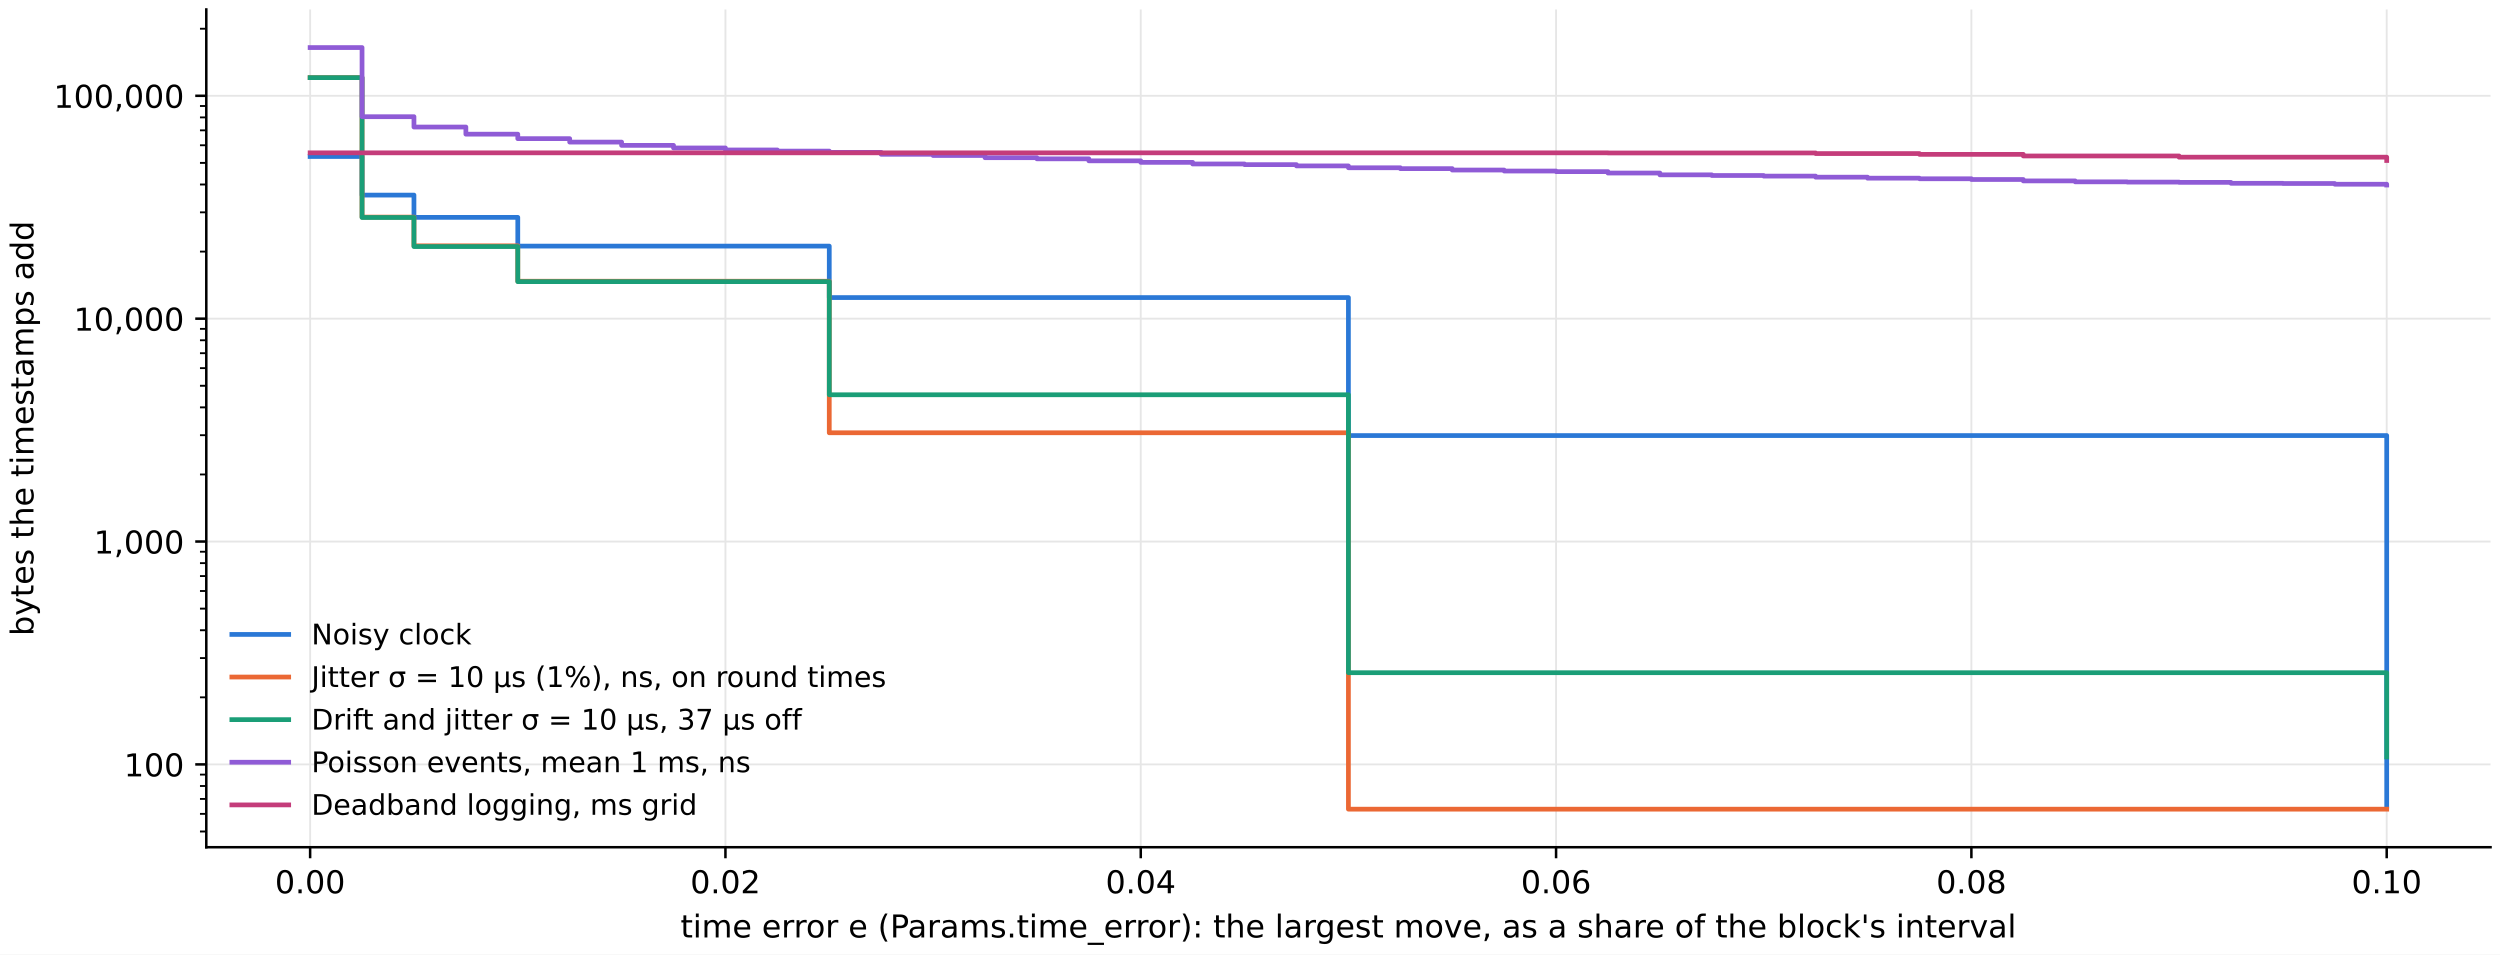
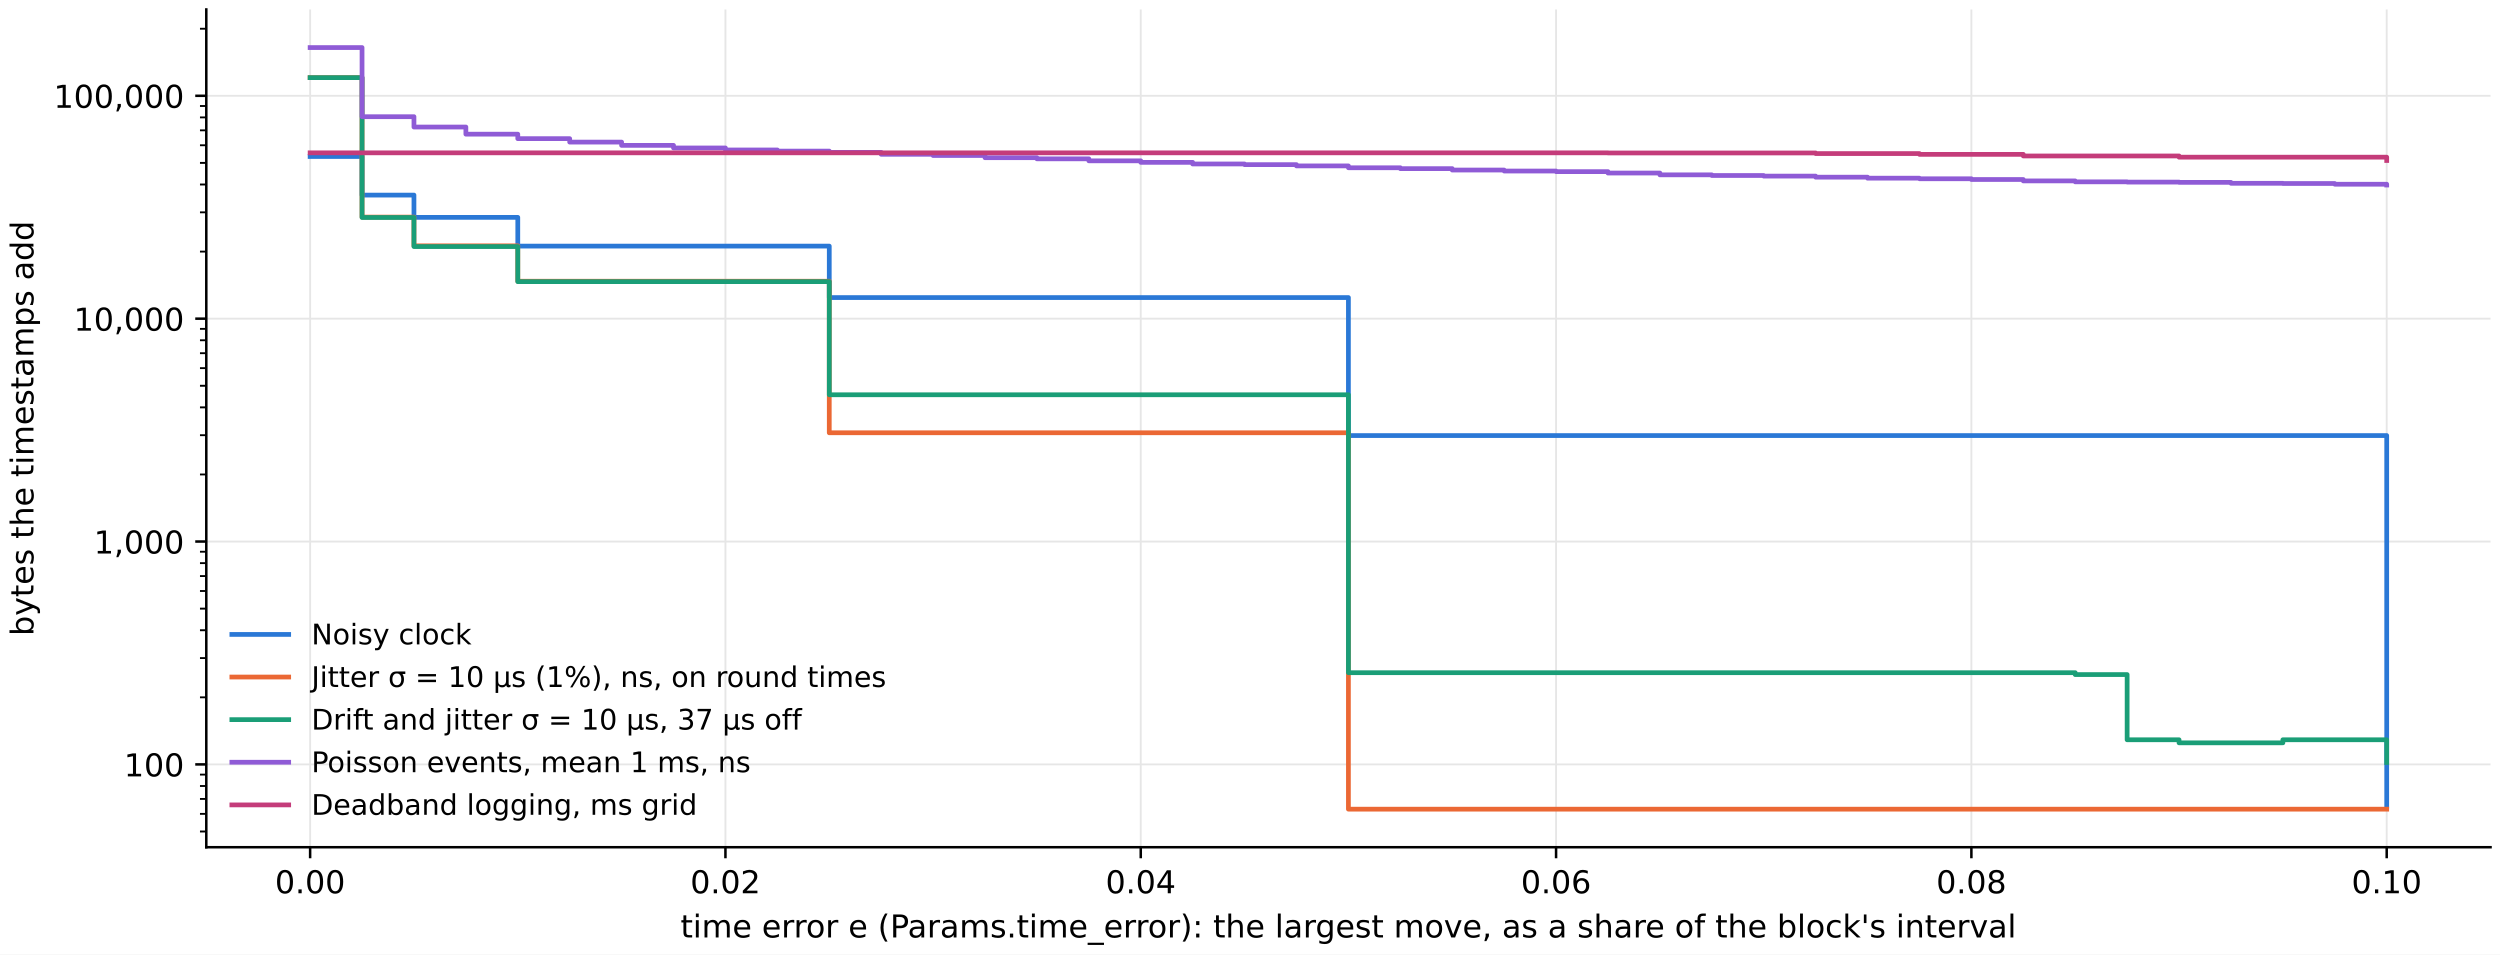
<svg xmlns="http://www.w3.org/2000/svg" xmlns:xlink="http://www.w3.org/1999/xlink" width="792pt" height="302.4pt" viewBox="0 0 792 302.4" version="1.1">
  <defs>
    <style type="text/css">*{stroke-linejoin: round; stroke-linecap: butt}</style>
  </defs>
  <g id="figure_1">
    <g id="patch_1">
      <path d="M 0 302.4  L 792 302.4  L 792 0  L 0 0  z " style="fill: #ffffff" />
    </g>
    <g id="axes_1">
      <g id="patch_2">
        <path d="M 65.354 268.399  L 789 268.399  L 789 3  L 65.354 3  z " style="fill: #ffffff" />
      </g>
      <g id="matplotlib.axis_1">
        <g id="xtick_1">
          <g id="line2d_1">
-             <path d="M 98.247 268.399  L 98.247 3  " clip-path="url(#pffa6853244)" style="fill: none; stroke: #e6e6e6; stroke-width: 0.6; stroke-linecap: square" />
+             <path d="M 98.247 268.399  L 98.247 3  " clip-path="url(#p0e26d5a139)" style="fill: none; stroke: #e6e6e6; stroke-width: 0.6; stroke-linecap: square" />
          </g>
          <g id="line2d_2">
            <defs>
-               <path id="m1284166324" d="M 0 0  L 0 3.5  " style="stroke: #000000; stroke-width: 0.8" />
+               <path id="m84f824453f" d="M 0 0  L 0 3.5  " style="stroke: #000000; stroke-width: 0.8" />
            </defs>
            <g>
-               <use xlink:href="#m1284166324" x="98.247" y="268.399" style="stroke: #000000; stroke-width: 0.8" />
+               <use xlink:href="#m84f824453f" x="98.247" y="268.399" style="stroke: #000000; stroke-width: 0.8" />
            </g>
          </g>
          <g id="text_1">
            <text style="font-size: 10px; font-family: 'DejaVu Sans', 'Bitstream Vera Sans', 'Computer Modern Sans Serif', 'Lucida Grande', 'Verdana', 'Geneva', 'Lucid', 'Arial', 'Helvetica', 'Avant Garde', sans-serif; text-anchor: middle" x="98.247" y="282.997" transform="rotate(-0 98.24713 282.9966)">0.00</text>
          </g>
        </g>
        <g id="xtick_2">
          <g id="line2d_3">
-             <path d="M 229.819 268.399  L 229.819 3  " clip-path="url(#pffa6853244)" style="fill: none; stroke: #e6e6e6; stroke-width: 0.6; stroke-linecap: square" />
+             <path d="M 229.819 268.399  L 229.819 3  " clip-path="url(#p0e26d5a139)" style="fill: none; stroke: #e6e6e6; stroke-width: 0.6; stroke-linecap: square" />
          </g>
          <g id="line2d_4">
            <g>
-               <use xlink:href="#m1284166324" x="229.819" y="268.399" style="stroke: #000000; stroke-width: 0.8" />
+               <use xlink:href="#m84f824453f" x="229.819" y="268.399" style="stroke: #000000; stroke-width: 0.8" />
            </g>
          </g>
          <g id="text_2">
            <text style="font-size: 10px; font-family: 'DejaVu Sans', 'Bitstream Vera Sans', 'Computer Modern Sans Serif', 'Lucida Grande', 'Verdana', 'Geneva', 'Lucid', 'Arial', 'Helvetica', 'Avant Garde', sans-serif; text-anchor: middle" x="229.819" y="282.997" transform="rotate(-0 229.8191 282.9966)">0.02</text>
          </g>
        </g>
        <g id="xtick_3">
          <g id="line2d_5">
-             <path d="M 361.391 268.399  L 361.391 3  " clip-path="url(#pffa6853244)" style="fill: none; stroke: #e6e6e6; stroke-width: 0.6; stroke-linecap: square" />
+             <path d="M 361.391 268.399  L 361.391 3  " clip-path="url(#p0e26d5a139)" style="fill: none; stroke: #e6e6e6; stroke-width: 0.6; stroke-linecap: square" />
          </g>
          <g id="line2d_6">
            <g>
-               <use xlink:href="#m1284166324" x="361.391" y="268.399" style="stroke: #000000; stroke-width: 0.8" />
+               <use xlink:href="#m84f824453f" x="361.391" y="268.399" style="stroke: #000000; stroke-width: 0.8" />
            </g>
          </g>
          <g id="text_3">
            <text style="font-size: 10px; font-family: 'DejaVu Sans', 'Bitstream Vera Sans', 'Computer Modern Sans Serif', 'Lucida Grande', 'Verdana', 'Geneva', 'Lucid', 'Arial', 'Helvetica', 'Avant Garde', sans-serif; text-anchor: middle" x="361.391" y="282.997" transform="rotate(-0 361.391 282.9966)">0.04</text>
          </g>
        </g>
        <g id="xtick_4">
          <g id="line2d_7">
-             <path d="M 492.963 268.399  L 492.963 3  " clip-path="url(#pffa6853244)" style="fill: none; stroke: #e6e6e6; stroke-width: 0.6; stroke-linecap: square" />
+             <path d="M 492.963 268.399  L 492.963 3  " clip-path="url(#p0e26d5a139)" style="fill: none; stroke: #e6e6e6; stroke-width: 0.6; stroke-linecap: square" />
          </g>
          <g id="line2d_8">
            <g>
-               <use xlink:href="#m1284166324" x="492.963" y="268.399" style="stroke: #000000; stroke-width: 0.8" />
+               <use xlink:href="#m84f824453f" x="492.963" y="268.399" style="stroke: #000000; stroke-width: 0.8" />
            </g>
          </g>
          <g id="text_4">
            <text style="font-size: 10px; font-family: 'DejaVu Sans', 'Bitstream Vera Sans', 'Computer Modern Sans Serif', 'Lucida Grande', 'Verdana', 'Geneva', 'Lucid', 'Arial', 'Helvetica', 'Avant Garde', sans-serif; text-anchor: middle" x="492.963" y="282.997" transform="rotate(-0 492.9629 282.9966)">0.06</text>
          </g>
        </g>
        <g id="xtick_5">
          <g id="line2d_9">
-             <path d="M 624.535 268.399  L 624.535 3  " clip-path="url(#pffa6853244)" style="fill: none; stroke: #e6e6e6; stroke-width: 0.6; stroke-linecap: square" />
+             <path d="M 624.535 268.399  L 624.535 3  " clip-path="url(#p0e26d5a139)" style="fill: none; stroke: #e6e6e6; stroke-width: 0.6; stroke-linecap: square" />
          </g>
          <g id="line2d_10">
            <g>
-               <use xlink:href="#m1284166324" x="624.535" y="268.399" style="stroke: #000000; stroke-width: 0.8" />
+               <use xlink:href="#m84f824453f" x="624.535" y="268.399" style="stroke: #000000; stroke-width: 0.8" />
            </g>
          </g>
          <g id="text_5">
            <text style="font-size: 10px; font-family: 'DejaVu Sans', 'Bitstream Vera Sans', 'Computer Modern Sans Serif', 'Lucida Grande', 'Verdana', 'Geneva', 'Lucid', 'Arial', 'Helvetica', 'Avant Garde', sans-serif; text-anchor: middle" x="624.535" y="282.997" transform="rotate(-0 624.5348 282.9966)">0.08</text>
          </g>
        </g>
        <g id="xtick_6">
          <g id="line2d_11">
-             <path d="M 756.107 268.399  L 756.107 3  " clip-path="url(#pffa6853244)" style="fill: none; stroke: #e6e6e6; stroke-width: 0.6; stroke-linecap: square" />
+             <path d="M 756.107 268.399  L 756.107 3  " clip-path="url(#p0e26d5a139)" style="fill: none; stroke: #e6e6e6; stroke-width: 0.6; stroke-linecap: square" />
          </g>
          <g id="line2d_12">
            <g>
-               <use xlink:href="#m1284166324" x="756.107" y="268.399" style="stroke: #000000; stroke-width: 0.8" />
+               <use xlink:href="#m84f824453f" x="756.107" y="268.399" style="stroke: #000000; stroke-width: 0.8" />
            </g>
          </g>
          <g id="text_6">
            <text style="font-size: 10px; font-family: 'DejaVu Sans', 'Bitstream Vera Sans', 'Computer Modern Sans Serif', 'Lucida Grande', 'Verdana', 'Geneva', 'Lucid', 'Arial', 'Helvetica', 'Avant Garde', sans-serif; text-anchor: middle" x="756.107" y="282.997" transform="rotate(-0 756.1068 282.9966)">0.10</text>
          </g>
        </g>
        <g id="text_7">
          <text style="font-size: 10px; font-family: 'DejaVu Sans', 'Bitstream Vera Sans', 'Computer Modern Sans Serif', 'Lucida Grande', 'Verdana', 'Geneva', 'Lucid', 'Arial', 'Helvetica', 'Avant Garde', sans-serif; text-anchor: middle" x="427.177" y="296.997" transform="rotate(-0 427.177 296.9974)">time error e (Params.time_error): the largest move, as a share of the block's interval</text>
        </g>
      </g>
      <g id="matplotlib.axis_2">
        <g id="ytick_1">
          <g id="line2d_13">
-             <path d="M 65.354 242.168  L 789 242.168  " clip-path="url(#pffa6853244)" style="fill: none; stroke: #e6e6e6; stroke-width: 0.6; stroke-linecap: square" />
+             <path d="M 65.354 242.168  L 789 242.168  " clip-path="url(#p0e26d5a139)" style="fill: none; stroke: #e6e6e6; stroke-width: 0.6; stroke-linecap: square" />
          </g>
          <g id="line2d_14">
            <defs>
-               <path id="m2b1671f580" d="M 0 0  L -3.5 0  " style="stroke: #000000; stroke-width: 0.8" />
+               <path id="m616c7aa5e4" d="M 0 0  L -3.5 0  " style="stroke: #000000; stroke-width: 0.8" />
            </defs>
            <g>
-               <use xlink:href="#m2b1671f580" x="65.354" y="242.168" style="stroke: #000000; stroke-width: 0.8" />
+               <use xlink:href="#m616c7aa5e4" x="65.354" y="242.168" style="stroke: #000000; stroke-width: 0.8" />
            </g>
          </g>
          <g id="text_8">
            <text style="font-size: 10px; font-family: 'DejaVu Sans', 'Bitstream Vera Sans', 'Computer Modern Sans Serif', 'Lucida Grande', 'Verdana', 'Geneva', 'Lucid', 'Arial', 'Helvetica', 'Avant Garde', sans-serif; text-anchor: end" x="58.354" y="245.967" transform="rotate(-0 58.35415 245.9669)">100</text>
          </g>
        </g>
        <g id="ytick_2">
          <g id="line2d_15">
-             <path d="M 65.354 171.564  L 789 171.564  " clip-path="url(#pffa6853244)" style="fill: none; stroke: #e6e6e6; stroke-width: 0.6; stroke-linecap: square" />
+             <path d="M 65.354 171.564  L 789 171.564  " clip-path="url(#p0e26d5a139)" style="fill: none; stroke: #e6e6e6; stroke-width: 0.6; stroke-linecap: square" />
          </g>
          <g id="line2d_16">
            <g>
-               <use xlink:href="#m2b1671f580" x="65.354" y="171.564" style="stroke: #000000; stroke-width: 0.8" />
+               <use xlink:href="#m616c7aa5e4" x="65.354" y="171.564" style="stroke: #000000; stroke-width: 0.8" />
            </g>
          </g>
          <g id="text_9">
            <text style="font-size: 10px; font-family: 'DejaVu Sans', 'Bitstream Vera Sans', 'Computer Modern Sans Serif', 'Lucida Grande', 'Verdana', 'Geneva', 'Lucid', 'Arial', 'Helvetica', 'Avant Garde', sans-serif; text-anchor: end" x="58.354" y="175.363" transform="rotate(-0 58.35415 175.3629)">1,000</text>
          </g>
        </g>
        <g id="ytick_3">
          <g id="line2d_17">
-             <path d="M 65.354 100.96  L 789 100.96  " clip-path="url(#pffa6853244)" style="fill: none; stroke: #e6e6e6; stroke-width: 0.6; stroke-linecap: square" />
+             <path d="M 65.354 100.96  L 789 100.96  " clip-path="url(#p0e26d5a139)" style="fill: none; stroke: #e6e6e6; stroke-width: 0.6; stroke-linecap: square" />
          </g>
          <g id="line2d_18">
            <g>
-               <use xlink:href="#m2b1671f580" x="65.354" y="100.96" style="stroke: #000000; stroke-width: 0.8" />
+               <use xlink:href="#m616c7aa5e4" x="65.354" y="100.96" style="stroke: #000000; stroke-width: 0.8" />
            </g>
          </g>
          <g id="text_10">
            <text style="font-size: 10px; font-family: 'DejaVu Sans', 'Bitstream Vera Sans', 'Computer Modern Sans Serif', 'Lucida Grande', 'Verdana', 'Geneva', 'Lucid', 'Arial', 'Helvetica', 'Avant Garde', sans-serif; text-anchor: end" x="58.354" y="104.759" transform="rotate(-0 58.35415 104.7588)">10,000</text>
          </g>
        </g>
        <g id="ytick_4">
          <g id="line2d_19">
-             <path d="M 65.354 30.356  L 789 30.356  " clip-path="url(#pffa6853244)" style="fill: none; stroke: #e6e6e6; stroke-width: 0.6; stroke-linecap: square" />
+             <path d="M 65.354 30.356  L 789 30.356  " clip-path="url(#p0e26d5a139)" style="fill: none; stroke: #e6e6e6; stroke-width: 0.6; stroke-linecap: square" />
          </g>
          <g id="line2d_20">
            <g>
-               <use xlink:href="#m2b1671f580" x="65.354" y="30.356" style="stroke: #000000; stroke-width: 0.8" />
+               <use xlink:href="#m616c7aa5e4" x="65.354" y="30.356" style="stroke: #000000; stroke-width: 0.8" />
            </g>
          </g>
          <g id="text_11">
            <text style="font-size: 10px; font-family: 'DejaVu Sans', 'Bitstream Vera Sans', 'Computer Modern Sans Serif', 'Lucida Grande', 'Verdana', 'Geneva', 'Lucid', 'Arial', 'Helvetica', 'Avant Garde', sans-serif; text-anchor: end" x="58.354" y="34.155" transform="rotate(-0 58.35415 34.15482)">100,000</text>
          </g>
        </g>
        <g id="ytick_5">
          <g id="line2d_21">
            <defs>
-               <path id="m66b99d93ec" d="M 0 0  L -2 0  " style="stroke: #000000; stroke-width: 0.6" />
+               <path id="mfa3074db4a" d="M 0 0  L -2 0  " style="stroke: #000000; stroke-width: 0.6" />
            </defs>
            <g>
-               <use xlink:href="#m66b99d93ec" x="65.354" y="263.422" style="stroke: #000000; stroke-width: 0.6" />
+               <use xlink:href="#mfa3074db4a" x="65.354" y="263.422" style="stroke: #000000; stroke-width: 0.6" />
            </g>
          </g>
        </g>
        <g id="ytick_6">
          <g id="line2d_22">
            <g>
-               <use xlink:href="#m66b99d93ec" x="65.354" y="257.831" style="stroke: #000000; stroke-width: 0.6" />
+               <use xlink:href="#mfa3074db4a" x="65.354" y="257.831" style="stroke: #000000; stroke-width: 0.6" />
            </g>
          </g>
        </g>
        <g id="ytick_7">
          <g id="line2d_23">
            <g>
-               <use xlink:href="#m66b99d93ec" x="65.354" y="253.105" style="stroke: #000000; stroke-width: 0.6" />
+               <use xlink:href="#mfa3074db4a" x="65.354" y="253.105" style="stroke: #000000; stroke-width: 0.6" />
            </g>
          </g>
        </g>
        <g id="ytick_8">
          <g id="line2d_24">
            <g>
-               <use xlink:href="#m66b99d93ec" x="65.354" y="249.01" style="stroke: #000000; stroke-width: 0.6" />
+               <use xlink:href="#mfa3074db4a" x="65.354" y="249.01" style="stroke: #000000; stroke-width: 0.6" />
            </g>
          </g>
        </g>
        <g id="ytick_9">
          <g id="line2d_25">
            <g>
-               <use xlink:href="#m66b99d93ec" x="65.354" y="245.399" style="stroke: #000000; stroke-width: 0.6" />
+               <use xlink:href="#mfa3074db4a" x="65.354" y="245.399" style="stroke: #000000; stroke-width: 0.6" />
            </g>
          </g>
        </g>
        <g id="ytick_10">
          <g id="line2d_26">
            <g>
-               <use xlink:href="#m66b99d93ec" x="65.354" y="220.914" style="stroke: #000000; stroke-width: 0.6" />
+               <use xlink:href="#mfa3074db4a" x="65.354" y="220.914" style="stroke: #000000; stroke-width: 0.6" />
            </g>
          </g>
        </g>
        <g id="ytick_11">
          <g id="line2d_27">
            <g>
-               <use xlink:href="#m66b99d93ec" x="65.354" y="208.481" style="stroke: #000000; stroke-width: 0.6" />
+               <use xlink:href="#mfa3074db4a" x="65.354" y="208.481" style="stroke: #000000; stroke-width: 0.6" />
            </g>
          </g>
        </g>
        <g id="ytick_12">
          <g id="line2d_28">
            <g>
-               <use xlink:href="#m66b99d93ec" x="65.354" y="199.66" style="stroke: #000000; stroke-width: 0.6" />
+               <use xlink:href="#mfa3074db4a" x="65.354" y="199.66" style="stroke: #000000; stroke-width: 0.6" />
            </g>
          </g>
        </g>
        <g id="ytick_13">
          <g id="line2d_29">
            <g>
-               <use xlink:href="#m66b99d93ec" x="65.354" y="192.818" style="stroke: #000000; stroke-width: 0.6" />
+               <use xlink:href="#mfa3074db4a" x="65.354" y="192.818" style="stroke: #000000; stroke-width: 0.6" />
            </g>
          </g>
        </g>
        <g id="ytick_14">
          <g id="line2d_30">
            <g>
-               <use xlink:href="#m66b99d93ec" x="65.354" y="187.227" style="stroke: #000000; stroke-width: 0.6" />
+               <use xlink:href="#mfa3074db4a" x="65.354" y="187.227" style="stroke: #000000; stroke-width: 0.6" />
            </g>
          </g>
        </g>
        <g id="ytick_15">
          <g id="line2d_31">
            <g>
-               <use xlink:href="#m66b99d93ec" x="65.354" y="182.501" style="stroke: #000000; stroke-width: 0.6" />
+               <use xlink:href="#mfa3074db4a" x="65.354" y="182.501" style="stroke: #000000; stroke-width: 0.6" />
            </g>
          </g>
        </g>
        <g id="ytick_16">
          <g id="line2d_32">
            <g>
-               <use xlink:href="#m66b99d93ec" x="65.354" y="178.406" style="stroke: #000000; stroke-width: 0.6" />
+               <use xlink:href="#mfa3074db4a" x="65.354" y="178.406" style="stroke: #000000; stroke-width: 0.6" />
            </g>
          </g>
        </g>
        <g id="ytick_17">
          <g id="line2d_33">
            <g>
-               <use xlink:href="#m66b99d93ec" x="65.354" y="174.795" style="stroke: #000000; stroke-width: 0.6" />
+               <use xlink:href="#mfa3074db4a" x="65.354" y="174.795" style="stroke: #000000; stroke-width: 0.6" />
            </g>
          </g>
        </g>
        <g id="ytick_18">
          <g id="line2d_34">
            <g>
-               <use xlink:href="#m66b99d93ec" x="65.354" y="150.31" style="stroke: #000000; stroke-width: 0.6" />
+               <use xlink:href="#mfa3074db4a" x="65.354" y="150.31" style="stroke: #000000; stroke-width: 0.6" />
            </g>
          </g>
        </g>
        <g id="ytick_19">
          <g id="line2d_35">
            <g>
-               <use xlink:href="#m66b99d93ec" x="65.354" y="137.877" style="stroke: #000000; stroke-width: 0.6" />
+               <use xlink:href="#mfa3074db4a" x="65.354" y="137.877" style="stroke: #000000; stroke-width: 0.6" />
            </g>
          </g>
        </g>
        <g id="ytick_20">
          <g id="line2d_36">
            <g>
-               <use xlink:href="#m66b99d93ec" x="65.354" y="129.056" style="stroke: #000000; stroke-width: 0.6" />
+               <use xlink:href="#mfa3074db4a" x="65.354" y="129.056" style="stroke: #000000; stroke-width: 0.6" />
            </g>
          </g>
        </g>
        <g id="ytick_21">
          <g id="line2d_37">
            <g>
-               <use xlink:href="#m66b99d93ec" x="65.354" y="122.214" style="stroke: #000000; stroke-width: 0.6" />
+               <use xlink:href="#mfa3074db4a" x="65.354" y="122.214" style="stroke: #000000; stroke-width: 0.6" />
            </g>
          </g>
        </g>
        <g id="ytick_22">
          <g id="line2d_38">
            <g>
-               <use xlink:href="#m66b99d93ec" x="65.354" y="116.623" style="stroke: #000000; stroke-width: 0.6" />
+               <use xlink:href="#mfa3074db4a" x="65.354" y="116.623" style="stroke: #000000; stroke-width: 0.6" />
            </g>
          </g>
        </g>
        <g id="ytick_23">
          <g id="line2d_39">
            <g>
-               <use xlink:href="#m66b99d93ec" x="65.354" y="111.897" style="stroke: #000000; stroke-width: 0.6" />
+               <use xlink:href="#mfa3074db4a" x="65.354" y="111.897" style="stroke: #000000; stroke-width: 0.6" />
            </g>
          </g>
        </g>
        <g id="ytick_24">
          <g id="line2d_40">
            <g>
-               <use xlink:href="#m66b99d93ec" x="65.354" y="107.802" style="stroke: #000000; stroke-width: 0.6" />
+               <use xlink:href="#mfa3074db4a" x="65.354" y="107.802" style="stroke: #000000; stroke-width: 0.6" />
            </g>
          </g>
        </g>
        <g id="ytick_25">
          <g id="line2d_41">
            <g>
-               <use xlink:href="#m66b99d93ec" x="65.354" y="104.191" style="stroke: #000000; stroke-width: 0.6" />
+               <use xlink:href="#mfa3074db4a" x="65.354" y="104.191" style="stroke: #000000; stroke-width: 0.6" />
            </g>
          </g>
        </g>
        <g id="ytick_26">
          <g id="line2d_42">
            <g>
-               <use xlink:href="#m66b99d93ec" x="65.354" y="79.706" style="stroke: #000000; stroke-width: 0.6" />
+               <use xlink:href="#mfa3074db4a" x="65.354" y="79.706" style="stroke: #000000; stroke-width: 0.6" />
            </g>
          </g>
        </g>
        <g id="ytick_27">
          <g id="line2d_43">
            <g>
-               <use xlink:href="#m66b99d93ec" x="65.354" y="67.273" style="stroke: #000000; stroke-width: 0.6" />
+               <use xlink:href="#mfa3074db4a" x="65.354" y="67.273" style="stroke: #000000; stroke-width: 0.6" />
            </g>
          </g>
        </g>
        <g id="ytick_28">
          <g id="line2d_44">
            <g>
-               <use xlink:href="#m66b99d93ec" x="65.354" y="58.452" style="stroke: #000000; stroke-width: 0.6" />
+               <use xlink:href="#mfa3074db4a" x="65.354" y="58.452" style="stroke: #000000; stroke-width: 0.6" />
            </g>
          </g>
        </g>
        <g id="ytick_29">
          <g id="line2d_45">
            <g>
-               <use xlink:href="#m66b99d93ec" x="65.354" y="51.61" style="stroke: #000000; stroke-width: 0.6" />
+               <use xlink:href="#mfa3074db4a" x="65.354" y="51.61" style="stroke: #000000; stroke-width: 0.6" />
            </g>
          </g>
        </g>
        <g id="ytick_30">
          <g id="line2d_46">
            <g>
-               <use xlink:href="#m66b99d93ec" x="65.354" y="46.019" style="stroke: #000000; stroke-width: 0.6" />
+               <use xlink:href="#mfa3074db4a" x="65.354" y="46.019" style="stroke: #000000; stroke-width: 0.6" />
            </g>
          </g>
        </g>
        <g id="ytick_31">
          <g id="line2d_47">
            <g>
-               <use xlink:href="#m66b99d93ec" x="65.354" y="41.293" style="stroke: #000000; stroke-width: 0.6" />
+               <use xlink:href="#mfa3074db4a" x="65.354" y="41.293" style="stroke: #000000; stroke-width: 0.6" />
            </g>
          </g>
        </g>
        <g id="ytick_32">
          <g id="line2d_48">
            <g>
-               <use xlink:href="#m66b99d93ec" x="65.354" y="37.198" style="stroke: #000000; stroke-width: 0.6" />
+               <use xlink:href="#mfa3074db4a" x="65.354" y="37.198" style="stroke: #000000; stroke-width: 0.6" />
            </g>
          </g>
        </g>
        <g id="ytick_33">
          <g id="line2d_49">
            <g>
-               <use xlink:href="#m66b99d93ec" x="65.354" y="33.587" style="stroke: #000000; stroke-width: 0.6" />
+               <use xlink:href="#mfa3074db4a" x="65.354" y="33.587" style="stroke: #000000; stroke-width: 0.6" />
            </g>
          </g>
        </g>
        <g id="ytick_34">
          <g id="line2d_50">
            <g>
-               <use xlink:href="#m66b99d93ec" x="65.354" y="9.102" style="stroke: #000000; stroke-width: 0.6" />
+               <use xlink:href="#mfa3074db4a" x="65.354" y="9.102" style="stroke: #000000; stroke-width: 0.6" />
            </g>
          </g>
        </g>
        <g id="text_12">
          <text style="font-size: 10px; font-family: 'DejaVu Sans', 'Bitstream Vera Sans', 'Computer Modern Sans Serif', 'Lucida Grande', 'Verdana', 'Geneva', 'Lucid', 'Arial', 'Helvetica', 'Avant Garde', sans-serif; text-anchor: middle" x="10.599" y="135.7" transform="rotate(-90 10.59868 135.6996)">bytes the timestamps add</text>
        </g>
      </g>
      <g id="line2d_51">
-         <path d="M 98.247 49.585  L 114.694 49.585  L 114.694 61.798  L 131.14 61.798  L 131.14 68.863  L 147.587 68.863  L 147.587 68.863  L 164.033 68.863  L 164.033 77.966  L 180.48 77.966  L 180.48 77.966  L 196.926 77.966  L 196.926 77.966  L 213.373 77.966  L 213.373 77.966  L 229.819 77.966  L 229.819 77.966  L 246.266 77.966  L 246.266 77.966  L 262.712 77.966  L 262.712 94.268  L 279.159 94.268  L 279.159 94.268  L 295.605 94.268  L 295.605 94.268  L 312.052 94.268  L 312.052 94.268  L 328.498 94.268  L 328.498 94.268  L 344.944 94.268  L 344.944 94.268  L 361.391 94.268  L 361.391 94.268  L 377.837 94.268  L 377.837 94.268  L 394.284 94.268  L 394.284 94.268  L 410.73 94.268  L 410.73 94.268  L 427.177 94.268  L 427.177 137.98  L 443.623 137.98  L 443.623 137.98  L 460.07 137.98  L 460.07 137.98  L 476.516 137.98  L 476.516 137.98  L 492.963 137.98  L 492.963 137.98  L 509.409 137.98  L 509.409 137.98  L 525.856 137.98  L 525.856 137.98  L 542.302 137.98  L 542.302 137.98  L 558.749 137.98  L 558.749 137.98  L 575.195 137.98  L 575.195 137.98  L 591.642 137.98  L 591.642 137.98  L 608.088 137.98  L 608.088 137.98  L 624.535 137.98  L 624.535 137.98  L 640.981 137.98  L 640.981 137.98  L 657.428 137.98  L 657.428 137.98  L 673.874 137.98  L 673.874 137.98  L 690.321 137.98  L 690.321 137.98  L 706.767 137.98  L 706.767 137.98  L 723.214 137.98  L 723.214 137.98  L 739.66 137.98  L 739.66 137.98  L 756.107 137.98  L 756.107 255.377  " clip-path="url(#pffa6853244)" style="fill: none; stroke: #2a78d6; stroke-width: 1.5; stroke-linecap: square" />
+         <path d="M 98.247 49.585  L 114.694 49.585  L 114.694 61.798  L 131.14 61.798  L 131.14 68.863  L 147.587 68.863  L 147.587 68.863  L 164.033 68.863  L 164.033 77.966  L 180.48 77.966  L 180.48 77.966  L 196.926 77.966  L 196.926 77.966  L 213.373 77.966  L 213.373 77.966  L 229.819 77.966  L 229.819 77.966  L 246.266 77.966  L 246.266 77.966  L 262.712 77.966  L 262.712 94.268  L 279.159 94.268  L 279.159 94.268  L 295.605 94.268  L 295.605 94.268  L 312.052 94.268  L 312.052 94.268  L 328.498 94.268  L 328.498 94.268  L 344.944 94.268  L 344.944 94.268  L 361.391 94.268  L 361.391 94.268  L 377.837 94.268  L 377.837 94.268  L 394.284 94.268  L 394.284 94.268  L 410.73 94.268  L 410.73 94.268  L 427.177 94.268  L 427.177 137.98  L 443.623 137.98  L 443.623 137.98  L 460.07 137.98  L 460.07 137.98  L 476.516 137.98  L 476.516 137.98  L 492.963 137.98  L 492.963 137.98  L 509.409 137.98  L 509.409 137.98  L 525.856 137.98  L 525.856 137.98  L 542.302 137.98  L 542.302 137.98  L 558.749 137.98  L 558.749 137.98  L 575.195 137.98  L 575.195 137.98  L 591.642 137.98  L 591.642 137.98  L 608.088 137.98  L 608.088 137.98  L 624.535 137.98  L 624.535 137.98  L 640.981 137.98  L 640.981 137.98  L 657.428 137.98  L 657.428 137.98  L 673.874 137.98  L 673.874 137.98  L 690.321 137.98  L 690.321 137.98  L 706.767 137.98  L 706.767 137.98  L 723.214 137.98  L 723.214 137.98  L 739.66 137.98  L 739.66 137.98  L 756.107 137.98  L 756.107 255.377  " clip-path="url(#p0e26d5a139)" style="fill: none; stroke: #2a78d6; stroke-width: 1.5; stroke-linecap: square" />
      </g>
      <g id="line2d_52">
-         <path d="M 98.247 24.584  L 114.694 24.584  L 114.694 68.782  L 131.14 68.782  L 131.14 77.888  L 147.587 77.888  L 147.587 77.888  L 164.033 77.888  L 164.033 89.093  L 180.48 89.093  L 180.48 89.093  L 196.926 89.093  L 196.926 89.093  L 213.373 89.093  L 213.373 89.093  L 229.819 89.093  L 229.819 89.093  L 246.266 89.093  L 246.266 89.093  L 262.712 89.093  L 262.712 137.11  L 279.159 137.11  L 279.159 137.11  L 295.605 137.11  L 295.605 137.11  L 312.052 137.11  L 312.052 137.11  L 328.498 137.11  L 328.498 137.11  L 344.944 137.11  L 344.944 137.11  L 361.391 137.11  L 361.391 137.11  L 377.837 137.11  L 377.837 137.11  L 394.284 137.11  L 394.284 137.11  L 410.73 137.11  L 410.73 137.11  L 427.177 137.11  L 427.177 256.335  L 443.623 256.335  L 443.623 256.335  L 460.07 256.335  L 460.07 256.335  L 476.516 256.335  L 476.516 256.335  L 492.963 256.335  L 492.963 256.335  L 509.409 256.335  L 509.409 256.335  L 525.856 256.335  L 525.856 256.335  L 542.302 256.335  L 542.302 256.335  L 558.749 256.335  L 558.749 256.335  L 575.195 256.335  L 575.195 256.335  L 591.642 256.335  L 591.642 256.335  L 608.088 256.335  L 608.088 256.335  L 624.535 256.335  L 624.535 256.335  L 640.981 256.335  L 640.981 256.335  L 657.428 256.335  L 657.428 256.335  L 673.874 256.335  L 673.874 256.335  L 690.321 256.335  L 690.321 256.335  L 706.767 256.335  L 706.767 256.335  L 723.214 256.335  L 723.214 256.335  L 739.66 256.335  L 739.66 256.335  L 756.107 256.335  L 756.107 256.335  " clip-path="url(#pffa6853244)" style="fill: none; stroke: #eb6834; stroke-width: 1.5; stroke-linecap: square" />
+         <path d="M 98.247 24.584  L 114.694 24.584  L 114.694 68.782  L 131.14 68.782  L 131.14 77.888  L 147.587 77.888  L 147.587 77.888  L 164.033 77.888  L 164.033 89.093  L 180.48 89.093  L 180.48 89.093  L 196.926 89.093  L 196.926 89.093  L 213.373 89.093  L 213.373 89.093  L 229.819 89.093  L 229.819 89.093  L 246.266 89.093  L 246.266 89.093  L 262.712 89.093  L 262.712 137.11  L 279.159 137.11  L 279.159 137.11  L 295.605 137.11  L 295.605 137.11  L 312.052 137.11  L 312.052 137.11  L 328.498 137.11  L 328.498 137.11  L 344.944 137.11  L 344.944 137.11  L 361.391 137.11  L 361.391 137.11  L 377.837 137.11  L 377.837 137.11  L 394.284 137.11  L 394.284 137.11  L 410.73 137.11  L 410.73 137.11  L 427.177 137.11  L 427.177 256.335  L 443.623 256.335  L 443.623 256.335  L 460.07 256.335  L 460.07 256.335  L 476.516 256.335  L 476.516 256.335  L 492.963 256.335  L 492.963 256.335  L 509.409 256.335  L 509.409 256.335  L 525.856 256.335  L 525.856 256.335  L 542.302 256.335  L 542.302 256.335  L 558.749 256.335  L 558.749 256.335  L 575.195 256.335  L 575.195 256.335  L 591.642 256.335  L 591.642 256.335  L 608.088 256.335  L 608.088 256.335  L 624.535 256.335  L 624.535 256.335  L 640.981 256.335  L 640.981 256.335  L 657.428 256.335  L 657.428 256.335  L 673.874 256.335  L 673.874 256.335  L 690.321 256.335  L 690.321 256.335  L 706.767 256.335  L 706.767 256.335  L 723.214 256.335  L 723.214 256.335  L 739.66 256.335  L 739.66 256.335  L 756.107 256.335  L 756.107 256.335  " clip-path="url(#p0e26d5a139)" style="fill: none; stroke: #eb6834; stroke-width: 1.5; stroke-linecap: square" />
      </g>
      <g id="line2d_53">
-         <path d="M 98.247 24.6  L 114.694 24.6  L 114.694 68.903  L 131.14 68.903  L 131.14 78.105  L 147.587 78.105  L 147.587 78.105  L 164.033 78.105  L 164.033 89.228  L 180.48 89.228  L 180.48 89.228  L 196.926 89.228  L 196.926 89.228  L 213.373 89.228  L 213.373 89.228  L 229.819 89.228  L 229.819 89.228  L 246.266 89.228  L 246.266 89.228  L 262.712 89.228  L 262.712 125.059  L 279.159 125.059  L 279.159 125.059  L 295.605 125.059  L 295.605 125.059  L 312.052 125.059  L 312.052 125.059  L 328.498 125.059  L 328.498 125.059  L 344.944 125.059  L 344.944 125.059  L 361.391 125.059  L 361.391 125.059  L 377.837 125.059  L 377.837 125.059  L 394.284 125.059  L 394.284 125.059  L 410.73 125.059  L 410.73 125.059  L 427.177 125.059  L 427.177 213.106  L 443.623 213.106  L 443.623 213.106  L 460.07 213.106  L 460.07 213.106  L 476.516 213.106  L 476.516 213.106  L 492.963 213.106  L 492.963 213.106  L 509.409 213.106  L 509.409 213.106  L 525.856 213.106  L 525.856 213.106  L 542.302 213.106  L 542.302 213.106  L 558.749 213.106  L 558.749 213.106  L 575.195 213.106  L 575.195 213.106  L 591.642 213.106  L 591.642 213.106  L 608.088 213.106  L 608.088 213.106  L 624.535 213.106  L 624.535 213.106  L 640.981 213.106  L 640.981 213.106  L 657.428 213.106  L 657.428 213.106  L 673.874 213.106  L 673.874 213.106  L 690.321 213.106  L 690.321 213.106  L 706.767 213.106  L 706.767 213.106  L 723.214 213.106  L 723.214 213.106  L 739.66 213.106  L 739.66 213.106  L 756.107 213.106  L 756.107 239.808  " clip-path="url(#pffa6853244)" style="fill: none; stroke: #1a9e77; stroke-width: 1.5; stroke-linecap: square" />
+         <path d="M 98.247 24.6  L 114.694 24.6  L 114.694 68.903  L 131.14 68.903  L 131.14 78.105  L 147.587 78.105  L 147.587 78.105  L 164.033 78.105  L 164.033 89.228  L 180.48 89.228  L 180.48 89.228  L 196.926 89.228  L 196.926 89.228  L 213.373 89.228  L 213.373 89.228  L 229.819 89.228  L 229.819 89.228  L 246.266 89.228  L 246.266 89.228  L 262.712 89.228  L 262.712 125.059  L 279.159 125.059  L 279.159 125.059  L 295.605 125.059  L 295.605 125.059  L 312.052 125.059  L 312.052 125.059  L 328.498 125.059  L 328.498 125.059  L 344.944 125.059  L 344.944 125.059  L 361.391 125.059  L 361.391 125.059  L 377.837 125.059  L 377.837 125.059  L 394.284 125.059  L 394.284 125.059  L 410.73 125.059  L 410.73 125.059  L 427.177 125.059  L 427.177 213.106  L 443.623 213.106  L 443.623 213.106  L 460.07 213.106  L 460.07 213.106  L 476.516 213.106  L 476.516 213.106  L 492.963 213.106  L 492.963 213.106  L 509.409 213.106  L 509.409 213.106  L 525.856 213.106  L 525.856 213.106  L 542.302 213.106  L 542.302 213.106  L 558.749 213.106  L 558.749 213.106  L 575.195 213.106  L 575.195 213.106  L 591.642 213.106  L 591.642 213.106  L 608.088 213.106  L 608.088 213.106  L 624.535 213.106  L 624.535 213.106  L 640.981 213.106  L 640.981 213.106  L 657.428 213.106  L 657.428 213.706  L 673.874 213.706  L 673.874 234.36  L 690.321 234.36  L 690.321 235.326  L 706.767 235.326  L 706.767 235.326  L 723.214 235.326  L 723.214 234.36  L 739.66 234.36  L 739.66 234.36  L 756.107 234.36  L 756.107 241.561  " clip-path="url(#p0e26d5a139)" style="fill: none; stroke: #1a9e77; stroke-width: 1.5; stroke-linecap: square" />
      </g>
      <g id="line2d_54">
-         <path d="M 98.247 15.064  L 114.694 15.064  L 114.694 36.96  L 131.14 36.96  L 131.14 40.241  L 147.587 40.241  L 147.587 42.503  L 164.033 42.503  L 164.033 43.925  L 180.48 43.925  L 180.48 45.016  L 196.926 45.016  L 196.926 46.053  L 213.373 46.053  L 213.373 46.875  L 229.819 46.875  L 229.819 47.511  L 246.266 47.511  L 246.266 47.865  L 262.712 47.865  L 262.712 48.273  L 279.159 48.273  L 279.159 48.875  L 295.605 48.875  L 295.605 49.27  L 312.052 49.27  L 312.052 49.961  L 328.498 49.961  L 328.498 50.314  L 344.944 50.314  L 344.944 50.944  L 361.391 50.944  L 361.391 51.43  L 377.837 51.43  L 377.837 51.953  L 394.284 51.953  L 394.284 52.166  L 410.73 52.166  L 410.73 52.561  L 427.177 52.561  L 427.177 53.14  L 443.623 53.14  L 443.623 53.423  L 460.07 53.423  L 460.07 53.875  L 476.516 53.875  L 476.516 54.178  L 492.963 54.178  L 492.963 54.376  L 509.409 54.376  L 509.409 54.822  L 525.856 54.822  L 525.856 55.393  L 542.302 55.393  L 542.302 55.604  L 558.749 55.604  L 558.749 55.791  L 575.195 55.791  L 575.195 56.124  L 591.642 56.124  L 591.642 56.454  L 608.088 56.454  L 608.088 56.627  L 624.535 56.627  L 624.535 56.874  L 640.981 56.874  L 640.981 57.312  L 657.428 57.312  L 657.428 57.608  L 673.874 57.608  L 673.874 57.682  L 690.321 57.682  L 690.321 57.778  L 706.767 57.778  L 706.767 58.061  L 723.214 58.061  L 723.214 58.142  L 739.66 58.142  L 739.66 58.356  L 756.107 58.356  L 756.107 58.623  " clip-path="url(#pffa6853244)" style="fill: none; stroke: #8f5bd6; stroke-width: 1.5; stroke-linecap: square" />
+         <path d="M 98.247 15.064  L 114.694 15.064  L 114.694 36.96  L 131.14 36.96  L 131.14 40.241  L 147.587 40.241  L 147.587 42.503  L 164.033 42.503  L 164.033 43.925  L 180.48 43.925  L 180.48 45.016  L 196.926 45.016  L 196.926 46.053  L 213.373 46.053  L 213.373 46.875  L 229.819 46.875  L 229.819 47.511  L 246.266 47.511  L 246.266 47.865  L 262.712 47.865  L 262.712 48.273  L 279.159 48.273  L 279.159 48.875  L 295.605 48.875  L 295.605 49.27  L 312.052 49.27  L 312.052 49.961  L 328.498 49.961  L 328.498 50.314  L 344.944 50.314  L 344.944 50.944  L 361.391 50.944  L 361.391 51.43  L 377.837 51.43  L 377.837 51.953  L 394.284 51.953  L 394.284 52.166  L 410.73 52.166  L 410.73 52.561  L 427.177 52.561  L 427.177 53.14  L 443.623 53.14  L 443.623 53.423  L 460.07 53.423  L 460.07 53.875  L 476.516 53.875  L 476.516 54.178  L 492.963 54.178  L 492.963 54.376  L 509.409 54.376  L 509.409 54.822  L 525.856 54.822  L 525.856 55.393  L 542.302 55.393  L 542.302 55.604  L 558.749 55.604  L 558.749 55.791  L 575.195 55.791  L 575.195 56.124  L 591.642 56.124  L 591.642 56.454  L 608.088 56.454  L 608.088 56.627  L 624.535 56.627  L 624.535 56.874  L 640.981 56.874  L 640.981 57.312  L 657.428 57.312  L 657.428 57.608  L 673.874 57.608  L 673.874 57.682  L 690.321 57.682  L 690.321 57.778  L 706.767 57.778  L 706.767 58.061  L 723.214 58.061  L 723.214 58.142  L 739.66 58.142  L 739.66 58.356  L 756.107 58.356  L 756.107 58.623  " clip-path="url(#p0e26d5a139)" style="fill: none; stroke: #8f5bd6; stroke-width: 1.5; stroke-linecap: square" />
      </g>
      <g id="line2d_55">
-         <path d="M 98.247 48.411  L 114.694 48.411  L 114.694 48.411  L 131.14 48.411  L 131.14 48.411  L 147.587 48.411  L 147.587 48.411  L 164.033 48.411  L 164.033 48.411  L 180.48 48.411  L 180.48 48.411  L 196.926 48.411  L 196.926 48.411  L 213.373 48.411  L 213.373 48.411  L 229.819 48.411  L 229.819 48.411  L 246.266 48.411  L 246.266 48.411  L 262.712 48.411  L 262.712 48.411  L 279.159 48.411  L 279.159 48.411  L 295.605 48.411  L 295.605 48.411  L 312.052 48.411  L 312.052 48.411  L 328.498 48.411  L 328.498 48.411  L 344.944 48.411  L 344.944 48.411  L 361.391 48.411  L 361.391 48.411  L 377.837 48.411  L 377.837 48.411  L 394.284 48.411  L 394.284 48.411  L 410.73 48.411  L 410.73 48.411  L 427.177 48.411  L 427.177 48.411  L 443.623 48.411  L 443.623 48.411  L 460.07 48.411  L 460.07 48.411  L 476.516 48.411  L 476.516 48.411  L 492.963 48.411  L 492.963 48.411  L 509.409 48.411  L 509.409 48.462  L 525.856 48.462  L 525.856 48.462  L 542.302 48.462  L 542.302 48.455  L 558.749 48.455  L 558.749 48.455  L 575.195 48.455  L 575.195 48.658  L 591.642 48.658  L 591.642 48.658  L 608.088 48.658  L 608.088 48.898  L 624.535 48.898  L 624.535 48.898  L 640.981 48.898  L 640.981 49.404  L 657.428 49.404  L 657.428 49.404  L 673.874 49.404  L 673.874 49.404  L 690.321 49.404  L 690.321 49.795  L 706.767 49.795  L 706.767 49.795  L 723.214 49.795  L 723.214 49.795  L 739.66 49.795  L 739.66 49.795  L 756.107 49.795  L 756.107 50.841  " clip-path="url(#pffa6853244)" style="fill: none; stroke: #c43c7a; stroke-width: 1.5; stroke-linecap: square" />
+         <path d="M 98.247 48.411  L 114.694 48.411  L 114.694 48.411  L 131.14 48.411  L 131.14 48.411  L 147.587 48.411  L 147.587 48.411  L 164.033 48.411  L 164.033 48.411  L 180.48 48.411  L 180.48 48.411  L 196.926 48.411  L 196.926 48.411  L 213.373 48.411  L 213.373 48.411  L 229.819 48.411  L 229.819 48.411  L 246.266 48.411  L 246.266 48.411  L 262.712 48.411  L 262.712 48.411  L 279.159 48.411  L 279.159 48.411  L 295.605 48.411  L 295.605 48.411  L 312.052 48.411  L 312.052 48.411  L 328.498 48.411  L 328.498 48.411  L 344.944 48.411  L 344.944 48.411  L 361.391 48.411  L 361.391 48.411  L 377.837 48.411  L 377.837 48.411  L 394.284 48.411  L 394.284 48.411  L 410.73 48.411  L 410.73 48.411  L 427.177 48.411  L 427.177 48.411  L 443.623 48.411  L 443.623 48.411  L 460.07 48.411  L 460.07 48.411  L 476.516 48.411  L 476.516 48.411  L 492.963 48.411  L 492.963 48.411  L 509.409 48.411  L 509.409 48.462  L 525.856 48.462  L 525.856 48.462  L 542.302 48.462  L 542.302 48.455  L 558.749 48.455  L 558.749 48.455  L 575.195 48.455  L 575.195 48.658  L 591.642 48.658  L 591.642 48.658  L 608.088 48.658  L 608.088 48.898  L 624.535 48.898  L 624.535 48.898  L 640.981 48.898  L 640.981 49.404  L 657.428 49.404  L 657.428 49.404  L 673.874 49.404  L 673.874 49.404  L 690.321 49.404  L 690.321 49.795  L 706.767 49.795  L 706.767 49.795  L 723.214 49.795  L 723.214 49.795  L 739.66 49.795  L 739.66 49.795  L 756.107 49.795  L 756.107 50.841  " clip-path="url(#p0e26d5a139)" style="fill: none; stroke: #c43c7a; stroke-width: 1.5; stroke-linecap: square" />
      </g>
      <g id="patch_3">
        <path d="M 65.354 268.399  L 65.354 3  " style="fill: none; stroke: #000000; stroke-width: 0.8; stroke-linejoin: miter; stroke-linecap: square" />
      </g>
      <g id="patch_4">
        <path d="M 65.354 268.399  L 789 268.399  " style="fill: none; stroke: #000000; stroke-width: 0.8; stroke-linejoin: miter; stroke-linecap: square" />
      </g>
      <g id="legend_1">
        <g id="line2d_56">
          <path d="M 73.454 200.984  L 82.454 200.984  L 82.454 200.984  L 91.454 200.984  L 91.454 200.984  " style="fill: none; stroke: #2a78d6; stroke-width: 1.5; stroke-linecap: square" />
        </g>
        <g id="text_13">
          <text style="font-size: 9px; font-family: 'DejaVu Sans', 'Bitstream Vera Sans', 'Computer Modern Sans Serif', 'Lucida Grande', 'Verdana', 'Geneva', 'Lucid', 'Arial', 'Helvetica', 'Avant Garde', sans-serif; text-anchor: start" x="98.654" y="204.134" transform="rotate(-0 98.65415 204.1341)">Noisy clock</text>
        </g>
        <g id="line2d_57">
          <path d="M 73.454 214.485  L 82.454 214.485  L 82.454 214.485  L 91.454 214.485  L 91.454 214.485  " style="fill: none; stroke: #eb6834; stroke-width: 1.5; stroke-linecap: square" />
        </g>
        <g id="text_14">
          <text style="font-size: 9px; font-family: 'DejaVu Sans', 'Bitstream Vera Sans', 'Computer Modern Sans Serif', 'Lucida Grande', 'Verdana', 'Geneva', 'Lucid', 'Arial', 'Helvetica', 'Avant Garde', sans-serif; text-anchor: start" x="98.654" y="217.635" transform="rotate(-0 98.65415 217.6348)">Jitter σ = 10 µs (1%), ns, on round times</text>
        </g>
        <g id="line2d_58">
          <path d="M 73.454 227.985  L 82.454 227.985  L 82.454 227.985  L 91.454 227.985  L 91.454 227.985  " style="fill: none; stroke: #1a9e77; stroke-width: 1.5; stroke-linecap: square" />
        </g>
        <g id="text_15">
          <text style="font-size: 9px; font-family: 'DejaVu Sans', 'Bitstream Vera Sans', 'Computer Modern Sans Serif', 'Lucida Grande', 'Verdana', 'Geneva', 'Lucid', 'Arial', 'Helvetica', 'Avant Garde', sans-serif; text-anchor: start" x="98.654" y="231.135" transform="rotate(-0 98.65415 231.1355)">Drift and jitter σ = 10 µs, 37 µs off</text>
        </g>
        <g id="line2d_59">
          <path d="M 73.454 241.486  L 82.454 241.486  L 82.454 241.486  L 91.454 241.486  L 91.454 241.486  " style="fill: none; stroke: #8f5bd6; stroke-width: 1.5; stroke-linecap: square" />
        </g>
        <g id="text_16">
          <text style="font-size: 9px; font-family: 'DejaVu Sans', 'Bitstream Vera Sans', 'Computer Modern Sans Serif', 'Lucida Grande', 'Verdana', 'Geneva', 'Lucid', 'Arial', 'Helvetica', 'Avant Garde', sans-serif; text-anchor: start" x="98.654" y="244.636" transform="rotate(-0 98.65415 244.6362)">Poisson events, mean 1 ms, ns</text>
        </g>
        <g id="line2d_60">
          <path d="M 73.454 254.987  L 82.454 254.987  L 82.454 254.987  L 91.454 254.987  L 91.454 254.987  " style="fill: none; stroke: #c43c7a; stroke-width: 1.5; stroke-linecap: square" />
        </g>
        <g id="text_17">
          <text style="font-size: 9px; font-family: 'DejaVu Sans', 'Bitstream Vera Sans', 'Computer Modern Sans Serif', 'Lucida Grande', 'Verdana', 'Geneva', 'Lucid', 'Arial', 'Helvetica', 'Avant Garde', sans-serif; text-anchor: start" x="98.654" y="258.137" transform="rotate(-0 98.65415 258.1369)">Deadband logging, ms grid</text>
        </g>
      </g>
    </g>
  </g>
  <defs>
-     <clipPath id="pffa6853244">
+     <clipPath id="p0e26d5a139">
      <rect x="65.354" y="3" width="723.646" height="265.399" />
    </clipPath>
  </defs>
</svg>
